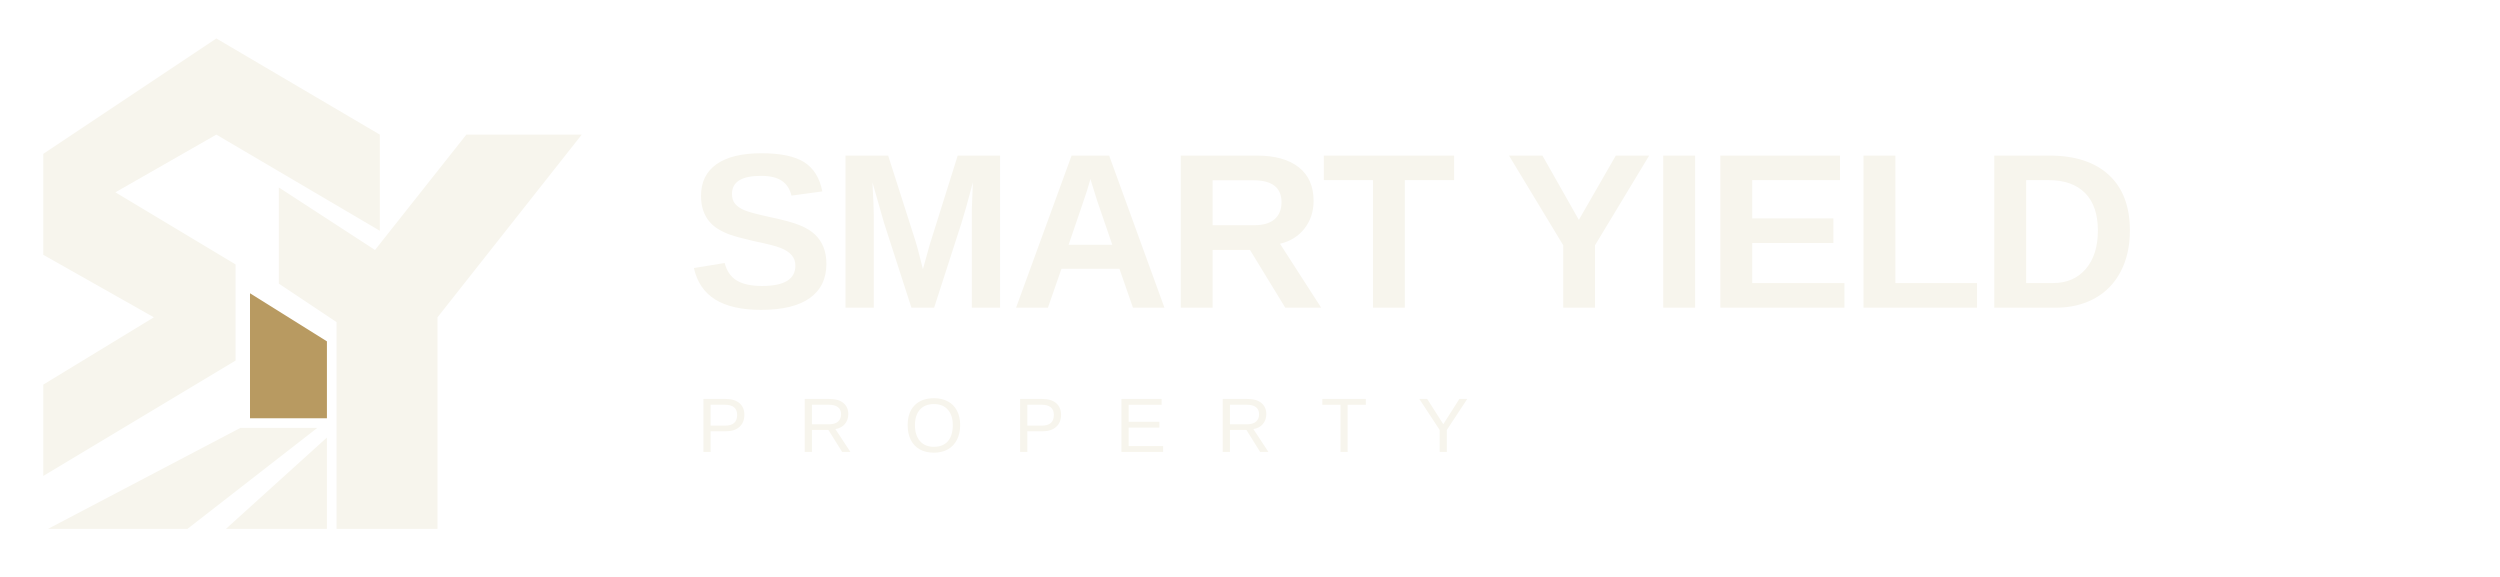
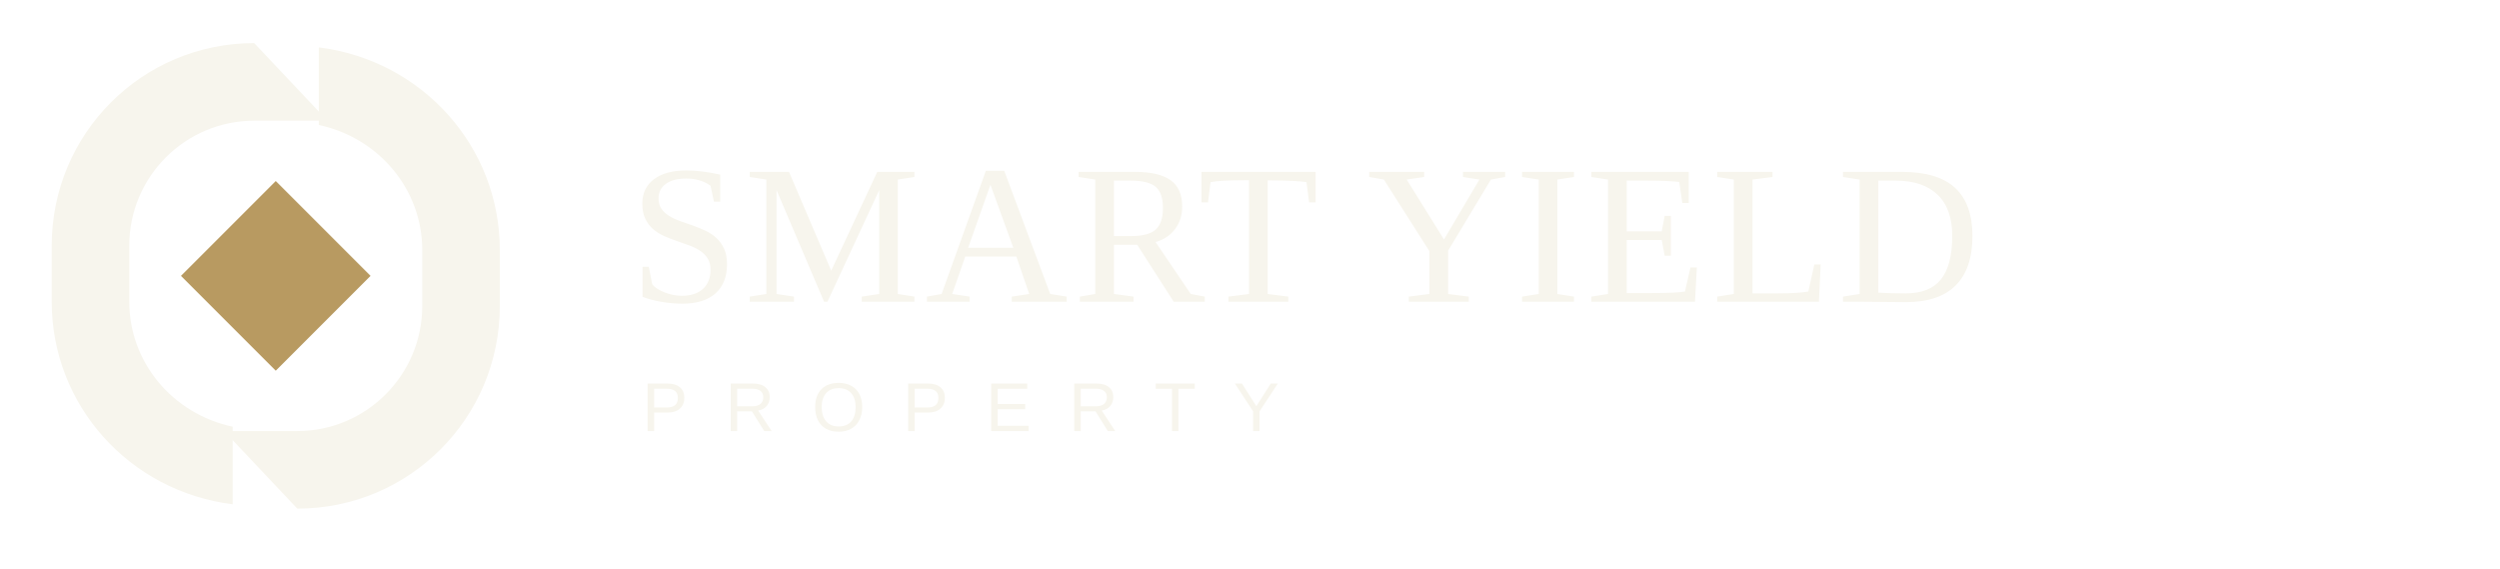
- <svg xmlns="http://www.w3.org/2000/svg" viewBox="0 0 520 120" role="img" aria-labelledby="title desc">
+ <svg xmlns="http://www.w3.org/2000/svg" viewBox="0 0 580 132" role="img" aria-labelledby="title desc">
  <g fill="#f7f5ed">
-     <path d="M45 8 79 28v20L45 28 24 40l25 15v20L9 99V80l23-14L9 53V32Z" />
-     <path d="m58 39 20 13 19-24h24L91 66v44H70V67L58 59Z" />
-     <path d="m10 110 40-21h16l-27 21Z" />
-     <path d="m47 110 21-19v19Z" />
+     <path d="M59 10C33 10 12 31 12 57v13c0 24 18 44 42 47V99c-14-3-24-15-24-29V57c0-16 13-29 29-29h17L59 10Z" />
+     <path d="M69 118c26 0 47-21 47-47V58c0-24-18-44-42-47v18c14 3 24 15 24 29v13c0 16-13 29-29 29H52l17 18Z" />
  </g>
-   <path d="m52 61 16 10v16H52Z" fill="#b89a61" />
-   <g fill="#f7f5ed" font-family="Arial,Helvetica,sans-serif">
-     <text x="143" y="64" font-size="46" font-weight="700" letter-spacing="-.9">SMART YIELD</text>
-     <text x="145" y="94" font-size="16" font-weight="500" letter-spacing="10.4">PROPERTY</text>
+   <path d="m64 42 22 22-22 22-22-22Z" fill="#b89a61" />
+   <g fill="#f7f5ed">
+     <text x="146" y="70" font-family="Georgia,'Times New Roman',serif" font-size="46" font-weight="400" letter-spacing="1.1">SMART YIELD</text>
+     <text x="149" y="100" font-family="Arial,Helvetica,sans-serif" font-size="16" font-weight="500" letter-spacing="8.6">PROPERTY</text>
  </g>
</svg>
